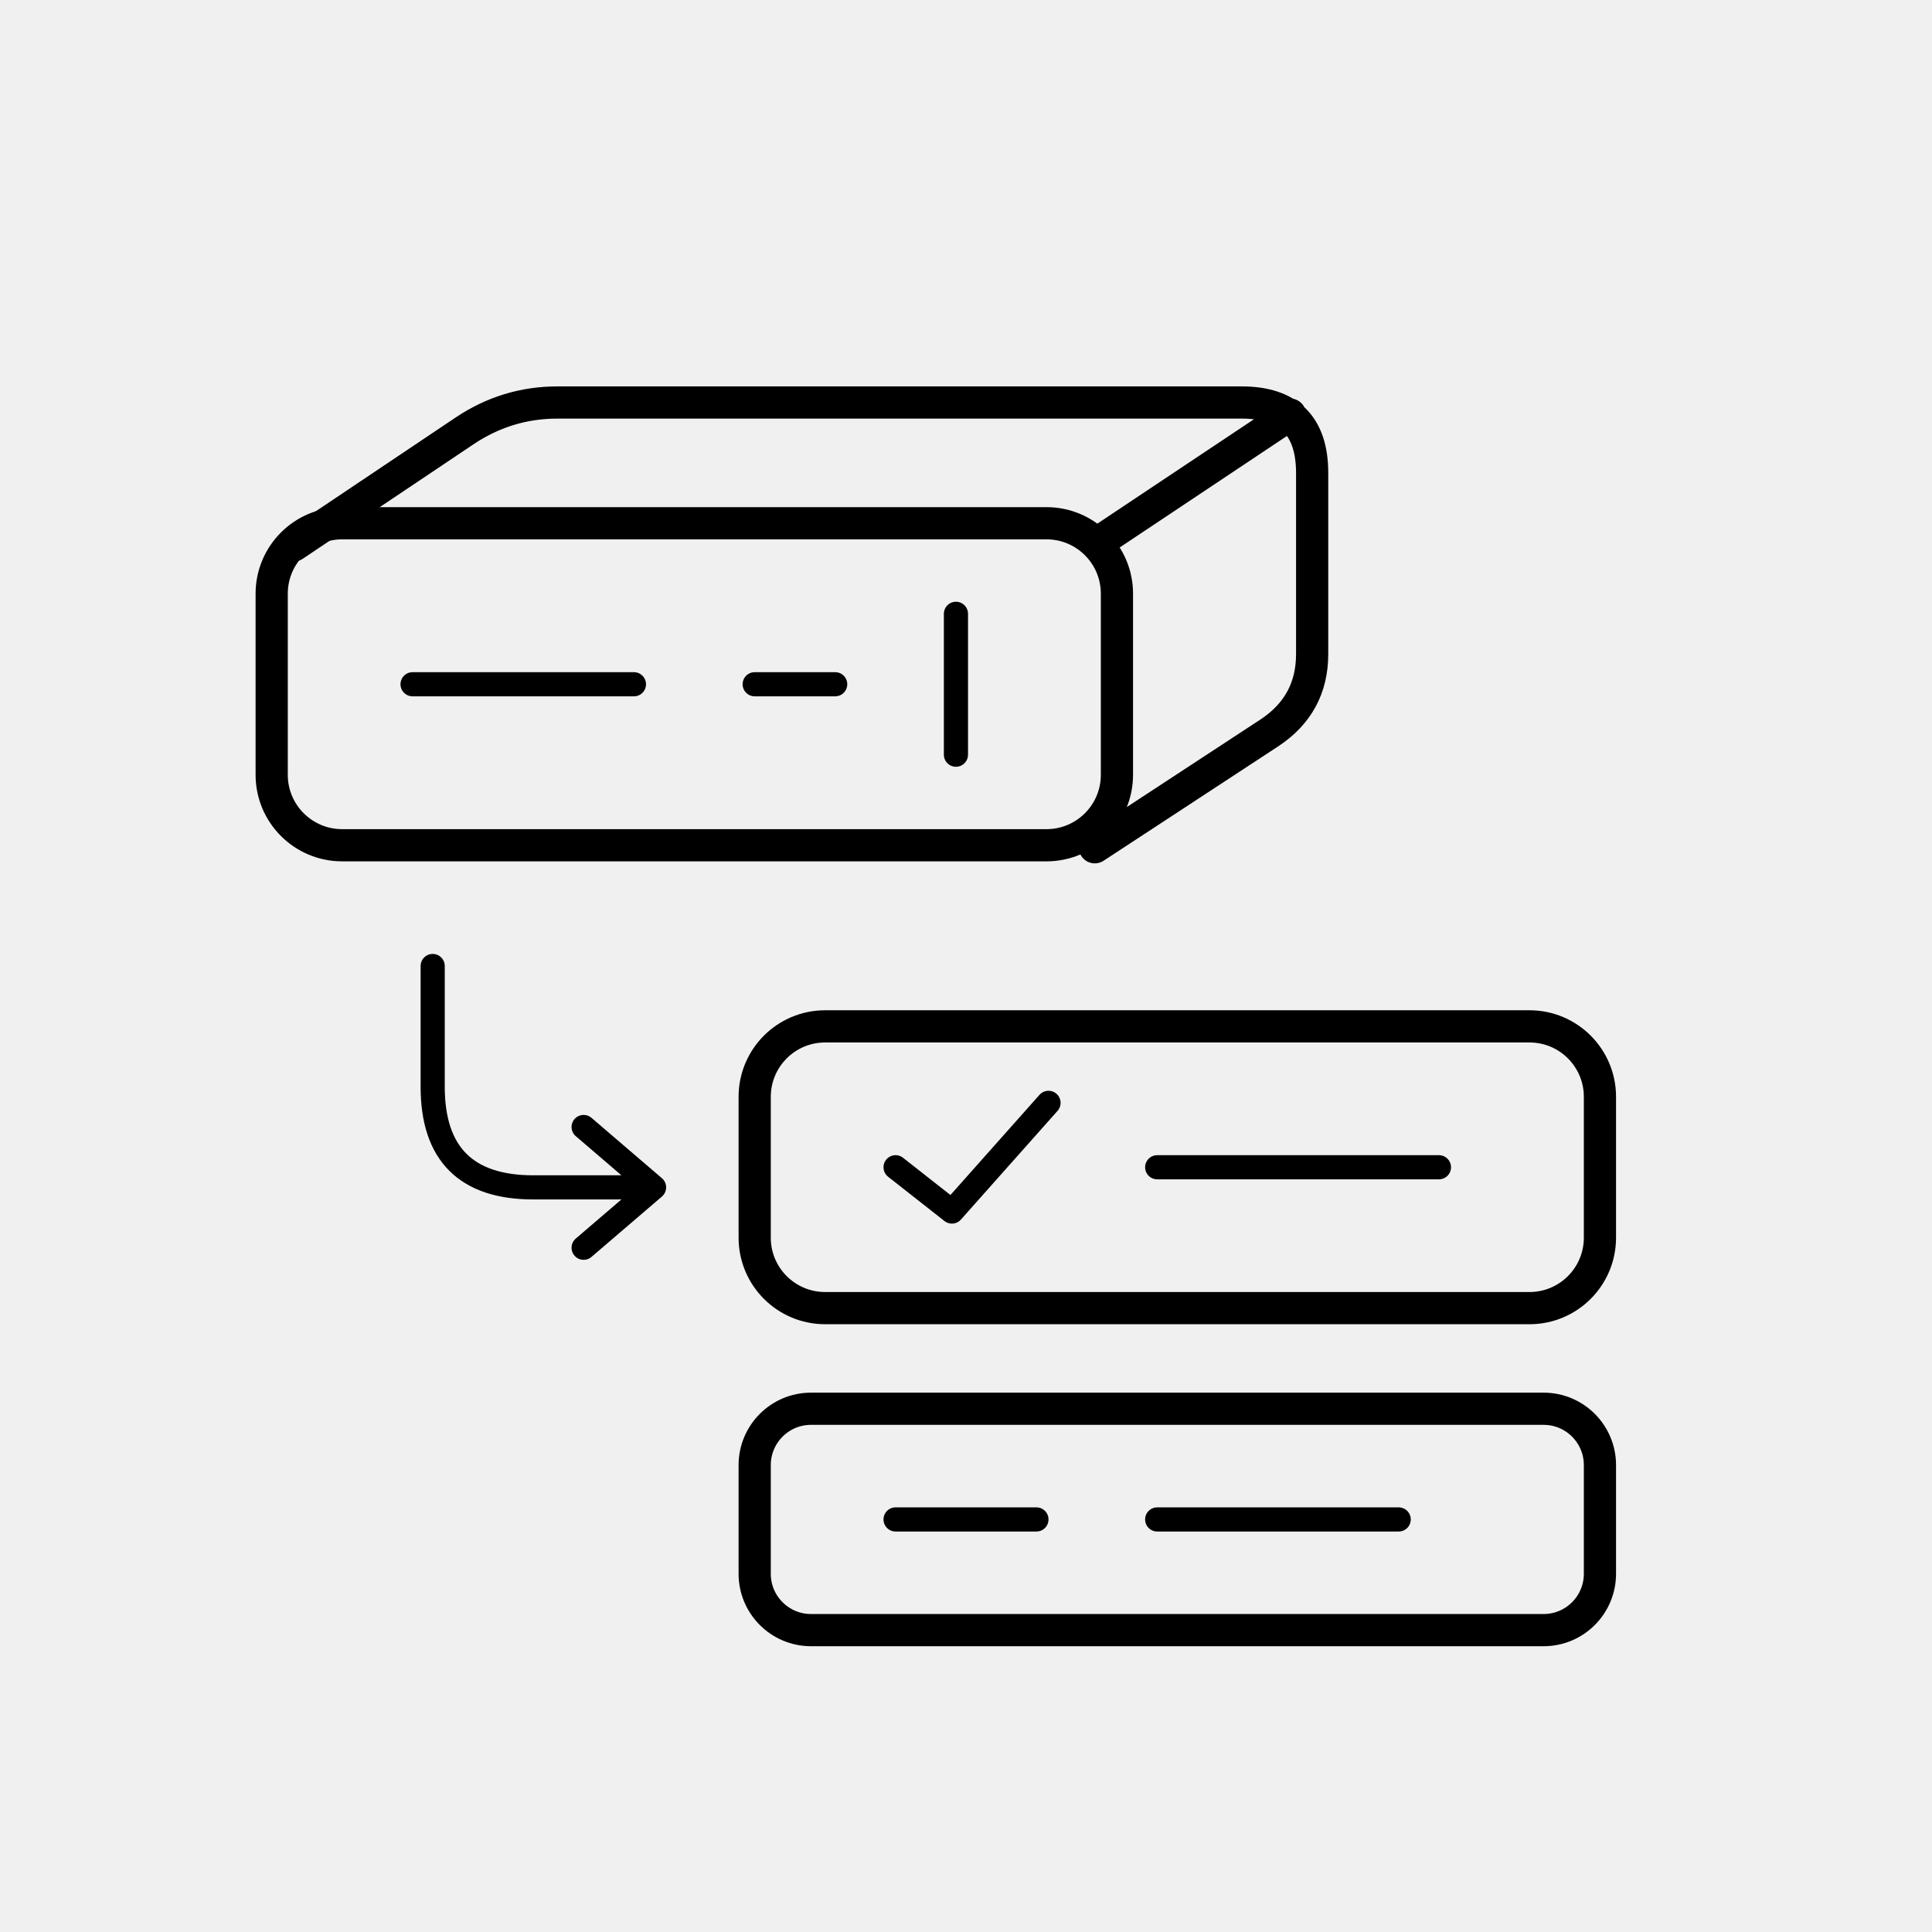
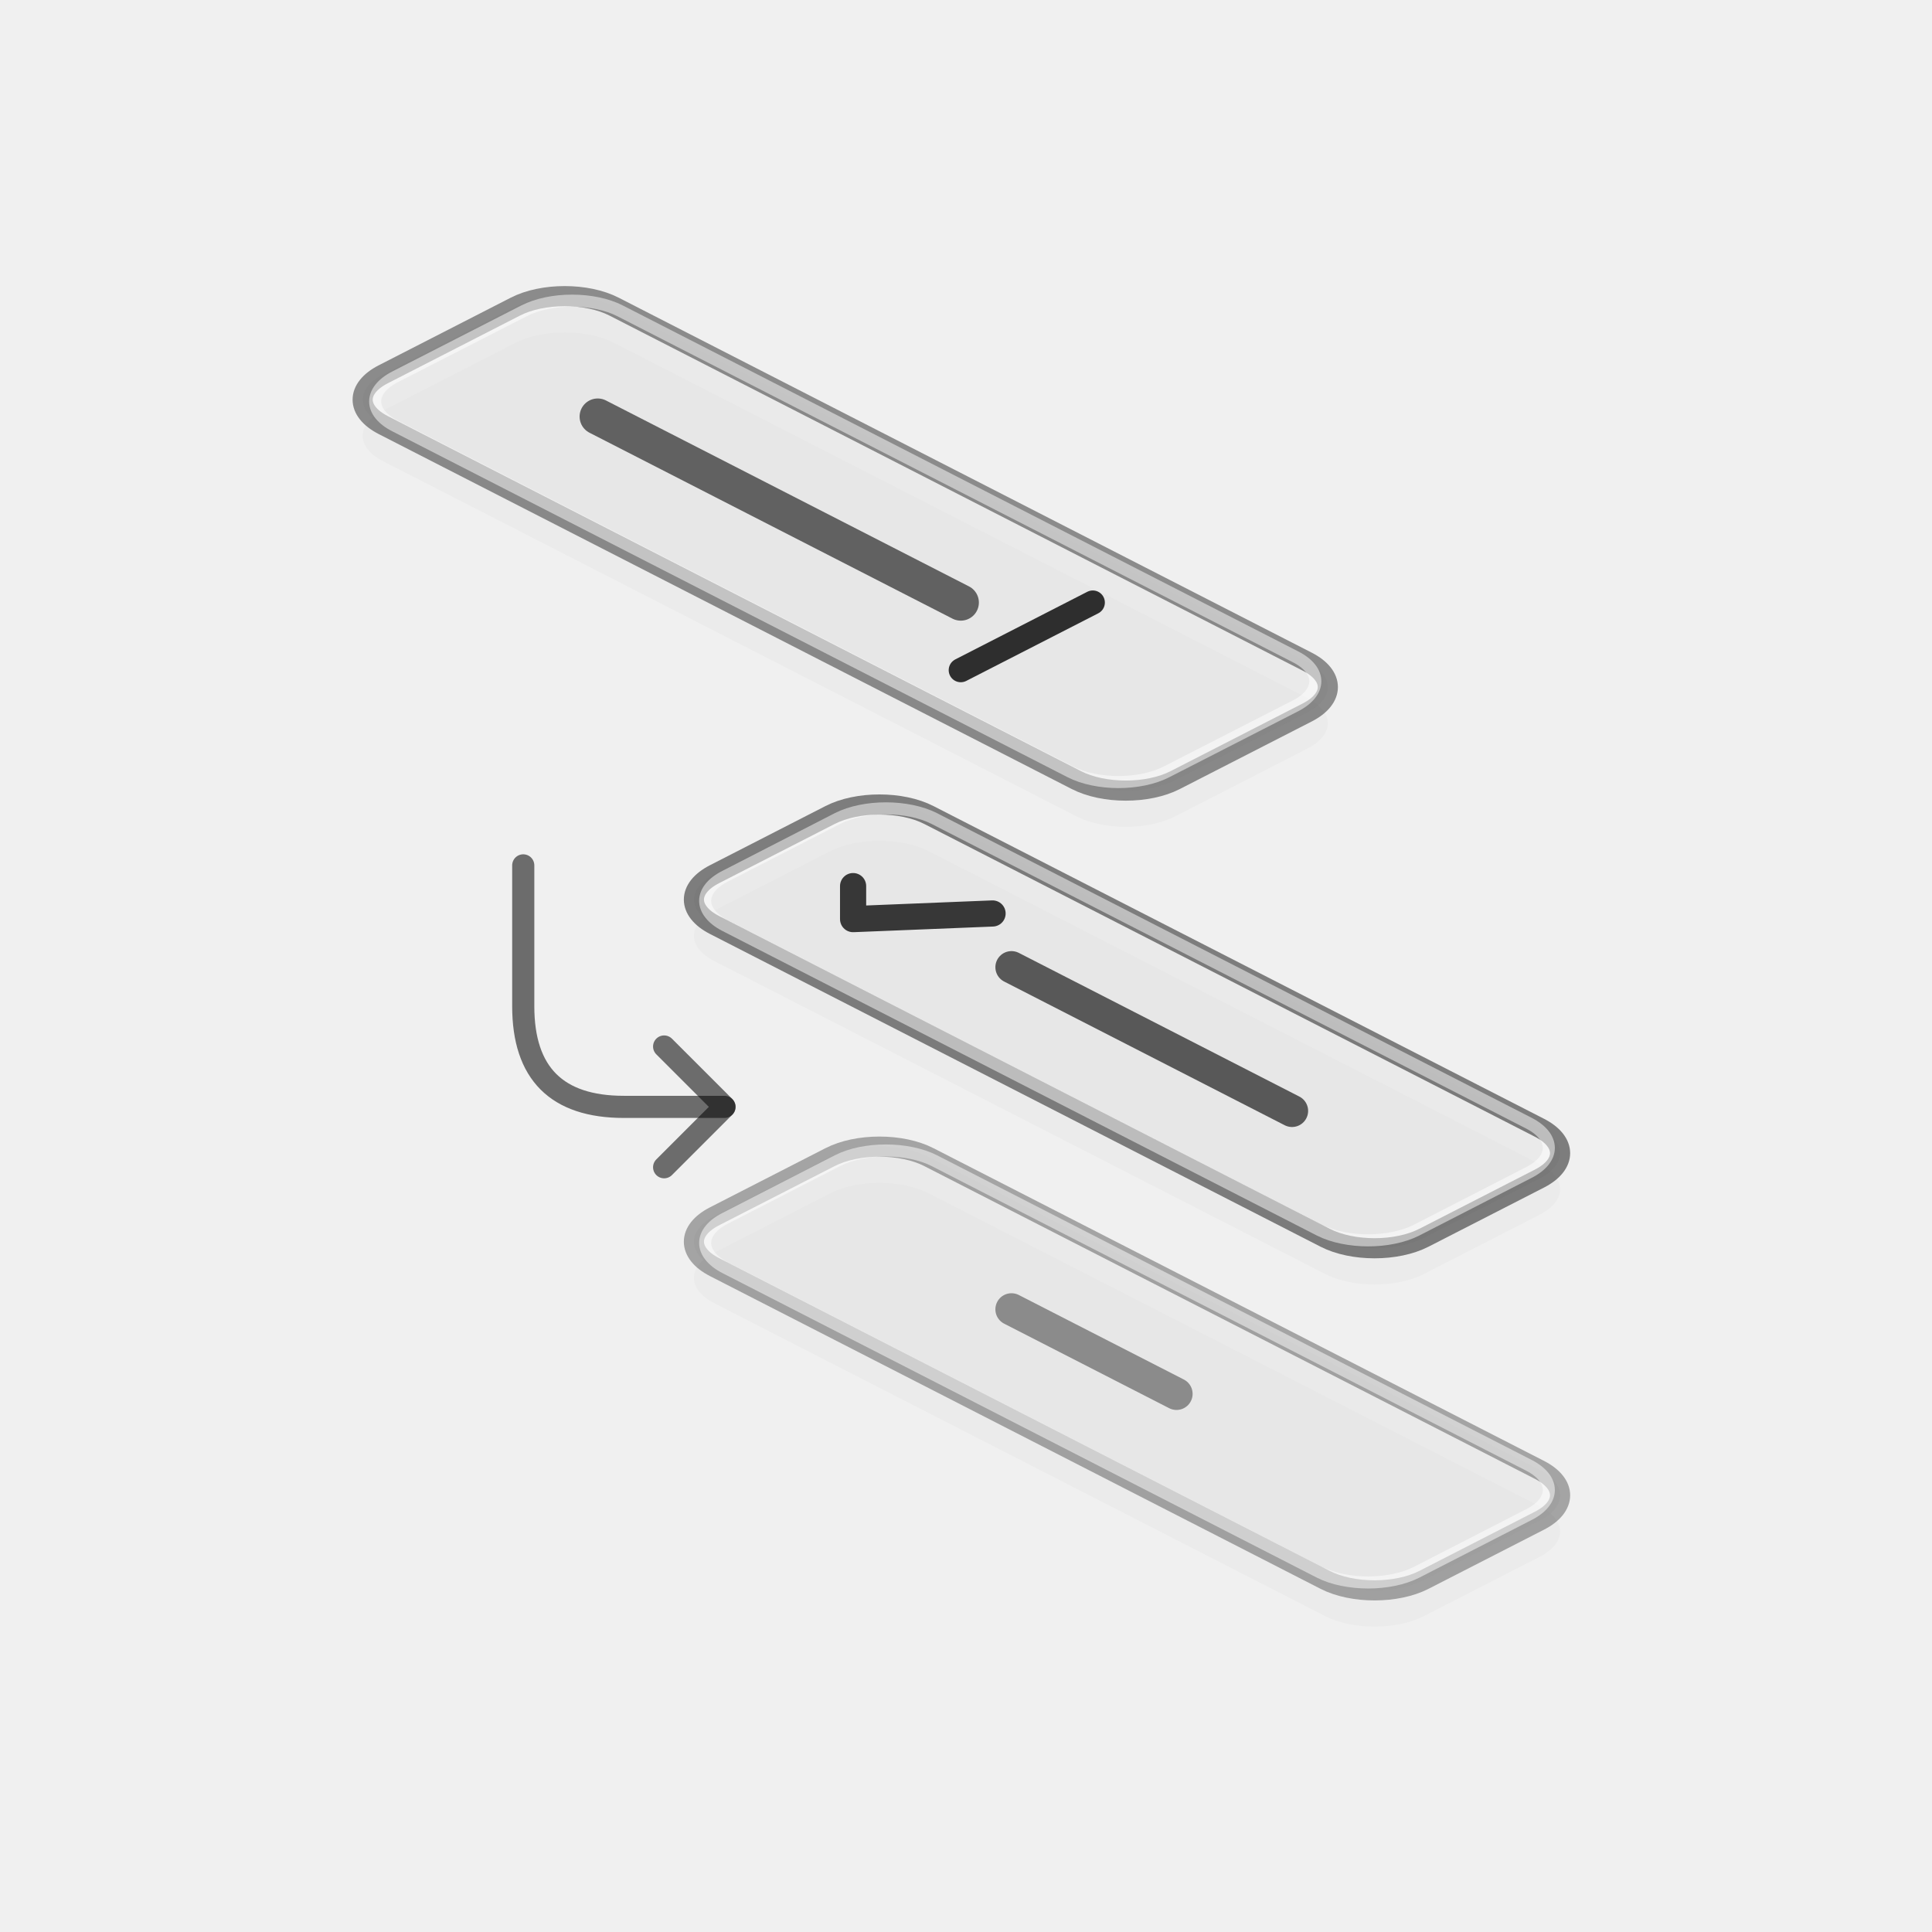
- <svg xmlns="http://www.w3.org/2000/svg" width="96" height="96" viewBox="0 0 96 96" fill="none" stroke="currentColor" stroke-width="1.6" stroke-linecap="round" stroke-linejoin="round">
-   <rect x="13.5" y="26" width="42" height="16" rx="3.5" />
-   <path d="M14.6 27.1 L23.1 21.4 Q25.2 20 27.7 20 L61.7 20 Q65.2 20 65.2 23.5 L65.2 32.5 Q65.2 35 63.1 36.4 L54.4 42.1 M54.5 27 L64.1 20.6" />
-   <path d="M20.5 34 L31.5 34 M37.5 34 L41.5 34 M47.5 30.5 L47.5 37.5" stroke-width="1.2" />
-   <rect x="37.5" y="51" width="42" height="14" rx="3.5" />
-   <rect x="37.5" y="70" width="42" height="11" rx="2.8" />
-   <path d="M21.5 48 L21.5 54 Q21.5 59 26.5 59 L32.5 59 M29 56 L32.5 59 L29 62" stroke-width="1.2" />
-   <path d="M44.5 58 L47.3 60.2 L52.1 54.8 M57.5 58 L71.5 58 M44.5 75.5 L51.5 75.5 M57.5 75.5 L69.5 75.5" stroke-width="1.2" />
+ <svg xmlns="http://www.w3.org/2000/svg" width="96" height="96" viewBox="0 0 96 96" fill="none" stroke="currentColor" stroke-width="1" stroke-linecap="round" stroke-linejoin="round">
+   <path d="M30.52 17.04 L64.96 34.68 C66.32 35.38 66.32 36.5 64.96 37.2 L58.4 40.56 C57.04 41.26 54.84 41.26 53.48 40.56 L19.04 22.92 C17.68 22.22 17.68 21.1 19.04 20.4 L25.6 17.04 C26.96 16.34 29.16 16.34 30.52 17.04 Z" fill="currentColor" fill-opacity="0.02" stroke="none" />
+   <path d="M30.52 15.24 L64.96 32.88 C66.32 33.58 66.32 34.7 64.96 35.4 L58.4 38.76 C57.04 39.46 54.84 39.46 53.48 38.76 L19.04 21.12 C17.68 20.42 17.68 19.3 19.04 18.6 L25.6 15.24 C26.96 14.54 29.16 14.54 30.52 15.24 Z" fill="currentColor" fill-opacity="0.03" stroke="none" />
+   <path d="M30.52 15.24 L64.96 32.88 C66.32 33.58 66.32 34.7 64.96 35.4 L58.4 38.76 C57.04 39.46 54.84 39.46 53.48 38.76 L19.04 21.12 C17.68 20.42 17.68 19.3 19.04 18.6 L25.6 15.24 C26.96 14.54 29.16 14.54 30.52 15.24 Z" fill="white" fill-opacity="0.07" stroke="none" />
+   <path d="M30.52 15.24 L64.96 32.88 C66.32 33.58 66.32 34.7 64.96 35.4 L58.4 38.76 C57.04 39.46 54.84 39.46 53.48 38.76 L19.04 21.12 C17.68 20.42 17.68 19.3 19.04 18.6 L25.6 15.24 C26.96 14.54 29.16 14.54 30.52 15.24 Z" stroke-opacity="0.42" />
+   <path d="M30.82 15.45 L64.36 32.63 C65.69 33.3 65.69 34.4 64.36 35.08 L57.97 38.35 C56.65 39.03 54.5 39.03 53.18 38.35 L19.64 21.17 C18.31 20.5 18.31 19.4 19.64 18.72 L26.03 15.45 C27.35 14.77 29.5 14.77 30.82 15.45 Z" stroke="white" stroke-width="0.6" stroke-opacity="0.5" />
+   <path d="M29.7 20.7 L47.74 29.94" stroke-width="1.8" stroke-opacity="0.58" />
+   <path d="M54.3 29.94 L47.74 33.3" stroke-width="1.2" stroke-opacity="0.8" />
+   <path d="M46.16 42.3 L76.5 57.84 C77.86 58.54 77.86 59.66 76.5 60.36 L70.76 63.3 C69.4 64 67.2 64 65.84 63.3 L35.5 47.76 C34.14 47.06 34.14 45.94 35.5 45.24 L41.24 42.3 C42.6 41.6 44.8 41.6 46.16 42.3 Z" fill="currentColor" fill-opacity="0.02" stroke="none" />
+   <path d="M46.16 40.5 L76.5 56.04 C77.86 56.74 77.86 57.86 76.5 58.56 L70.76 61.5 C69.4 62.2 67.2 62.2 65.84 61.5 L35.5 45.96 C34.14 45.26 34.14 44.14 35.5 43.44 L41.24 40.5 C42.6 39.8 44.8 39.8 46.16 40.5 Z" fill="currentColor" fill-opacity="0.03" stroke="none" />
+   <path d="M46.16 40.5 L76.5 56.04 C77.86 56.74 77.86 57.86 76.5 58.56 L70.76 61.5 C69.4 62.2 67.2 62.2 65.84 61.5 L35.5 45.96 C34.14 45.26 34.14 44.14 35.5 43.44 L41.24 40.5 C42.6 39.8 44.8 39.8 46.16 40.5 Z" fill="white" fill-opacity="0.07" stroke="none" />
+   <path d="M46.16 40.5 L76.5 56.04 C77.86 56.74 77.86 57.86 76.5 58.56 L70.76 61.5 C69.4 62.2 67.2 62.2 65.84 61.5 L35.5 45.96 C34.14 45.26 34.14 44.14 35.5 43.44 L41.24 40.5 C42.6 39.8 44.8 39.8 46.16 40.5 Z" stroke-opacity="0.48" />
+   <path d="M46.42 40.67 L75.97 55.81 C77.29 56.49 77.29 57.59 75.97 58.26 L70.38 61.13 C69.05 61.8 66.91 61.8 65.58 61.13 L36.03 45.99 C34.71 45.31 34.71 44.21 36.03 43.54 L41.62 40.67 C42.95 40 45.09 40 46.42 40.67 Z" stroke="white" stroke-width="0.6" stroke-opacity="0.5" />
+   <path d="M50.26 48.06 L64.2 55.2" stroke-width="1.6" stroke-opacity="0.62" />
+   <path d="M42.39 44.03 L42.39 45.67 L49.32 45.39" stroke-width="1.3" stroke-opacity="0.76" />
+   <path d="M46.16 59.3 L76.5 74.84 C77.86 75.54 77.86 76.66 76.5 77.36 L70.76 80.3 C69.4 81 67.2 81 65.84 80.3 L35.5 64.76 C34.14 64.06 34.14 62.94 35.5 62.24 L41.24 59.3 C42.6 58.6 44.8 58.6 46.16 59.3 Z" fill="currentColor" fill-opacity="0.02" stroke="none" />
+   <path d="M46.16 57.5 L76.5 73.04 C77.86 73.74 77.86 74.86 76.5 75.56 L70.76 78.5 C69.4 79.2 67.2 79.2 65.84 78.5 L35.5 62.96 C34.14 62.26 34.14 61.14 35.5 60.44 L41.24 57.5 C42.6 56.8 44.8 56.8 46.16 57.5 Z" fill="currentColor" fill-opacity="0.03" stroke="none" />
+   <path d="M46.16 57.5 L76.5 73.04 C77.86 73.74 77.86 74.86 76.5 75.56 L70.76 78.5 C69.4 79.2 67.2 79.2 65.84 78.5 L35.5 62.96 C34.14 62.26 34.14 61.14 35.5 60.44 L41.24 57.5 C42.6 56.8 44.8 56.8 46.16 57.5 Z" fill="white" fill-opacity="0.07" stroke="none" />
+   <path d="M46.16 57.5 L76.5 73.04 C77.86 73.74 77.86 74.86 76.5 75.56 L70.76 78.5 C69.4 79.2 67.2 79.2 65.84 78.5 L35.5 62.96 C34.14 62.26 34.14 61.14 35.5 60.44 L41.24 57.5 C42.6 56.8 44.8 56.8 46.16 57.5 Z" stroke-opacity="0.32" />
+   <path d="M46.42 57.67 L75.97 72.81 C77.29 73.49 77.29 74.59 75.97 75.26 L70.38 78.13 C69.05 78.8 66.91 78.8 65.58 78.13 L36.03 62.99 C34.71 62.31 34.71 61.21 36.03 60.54 L41.62 57.67 C42.95 57 45.09 57 46.42 57.67 Z" stroke="white" stroke-width="0.6" stroke-opacity="0.5" />
+   <path d="M50.26 65.06 L58.46 69.26" stroke-width="1.6" stroke-opacity="0.4" />
+   <path d="M26 43 L26 50 Q26 55 31 55 L36 55" stroke-width="1.1" stroke-opacity="0.55" />
+   <path d="M33 52 L36 55 L33 58" stroke-width="1.1" stroke-opacity="0.55" />
</svg>
